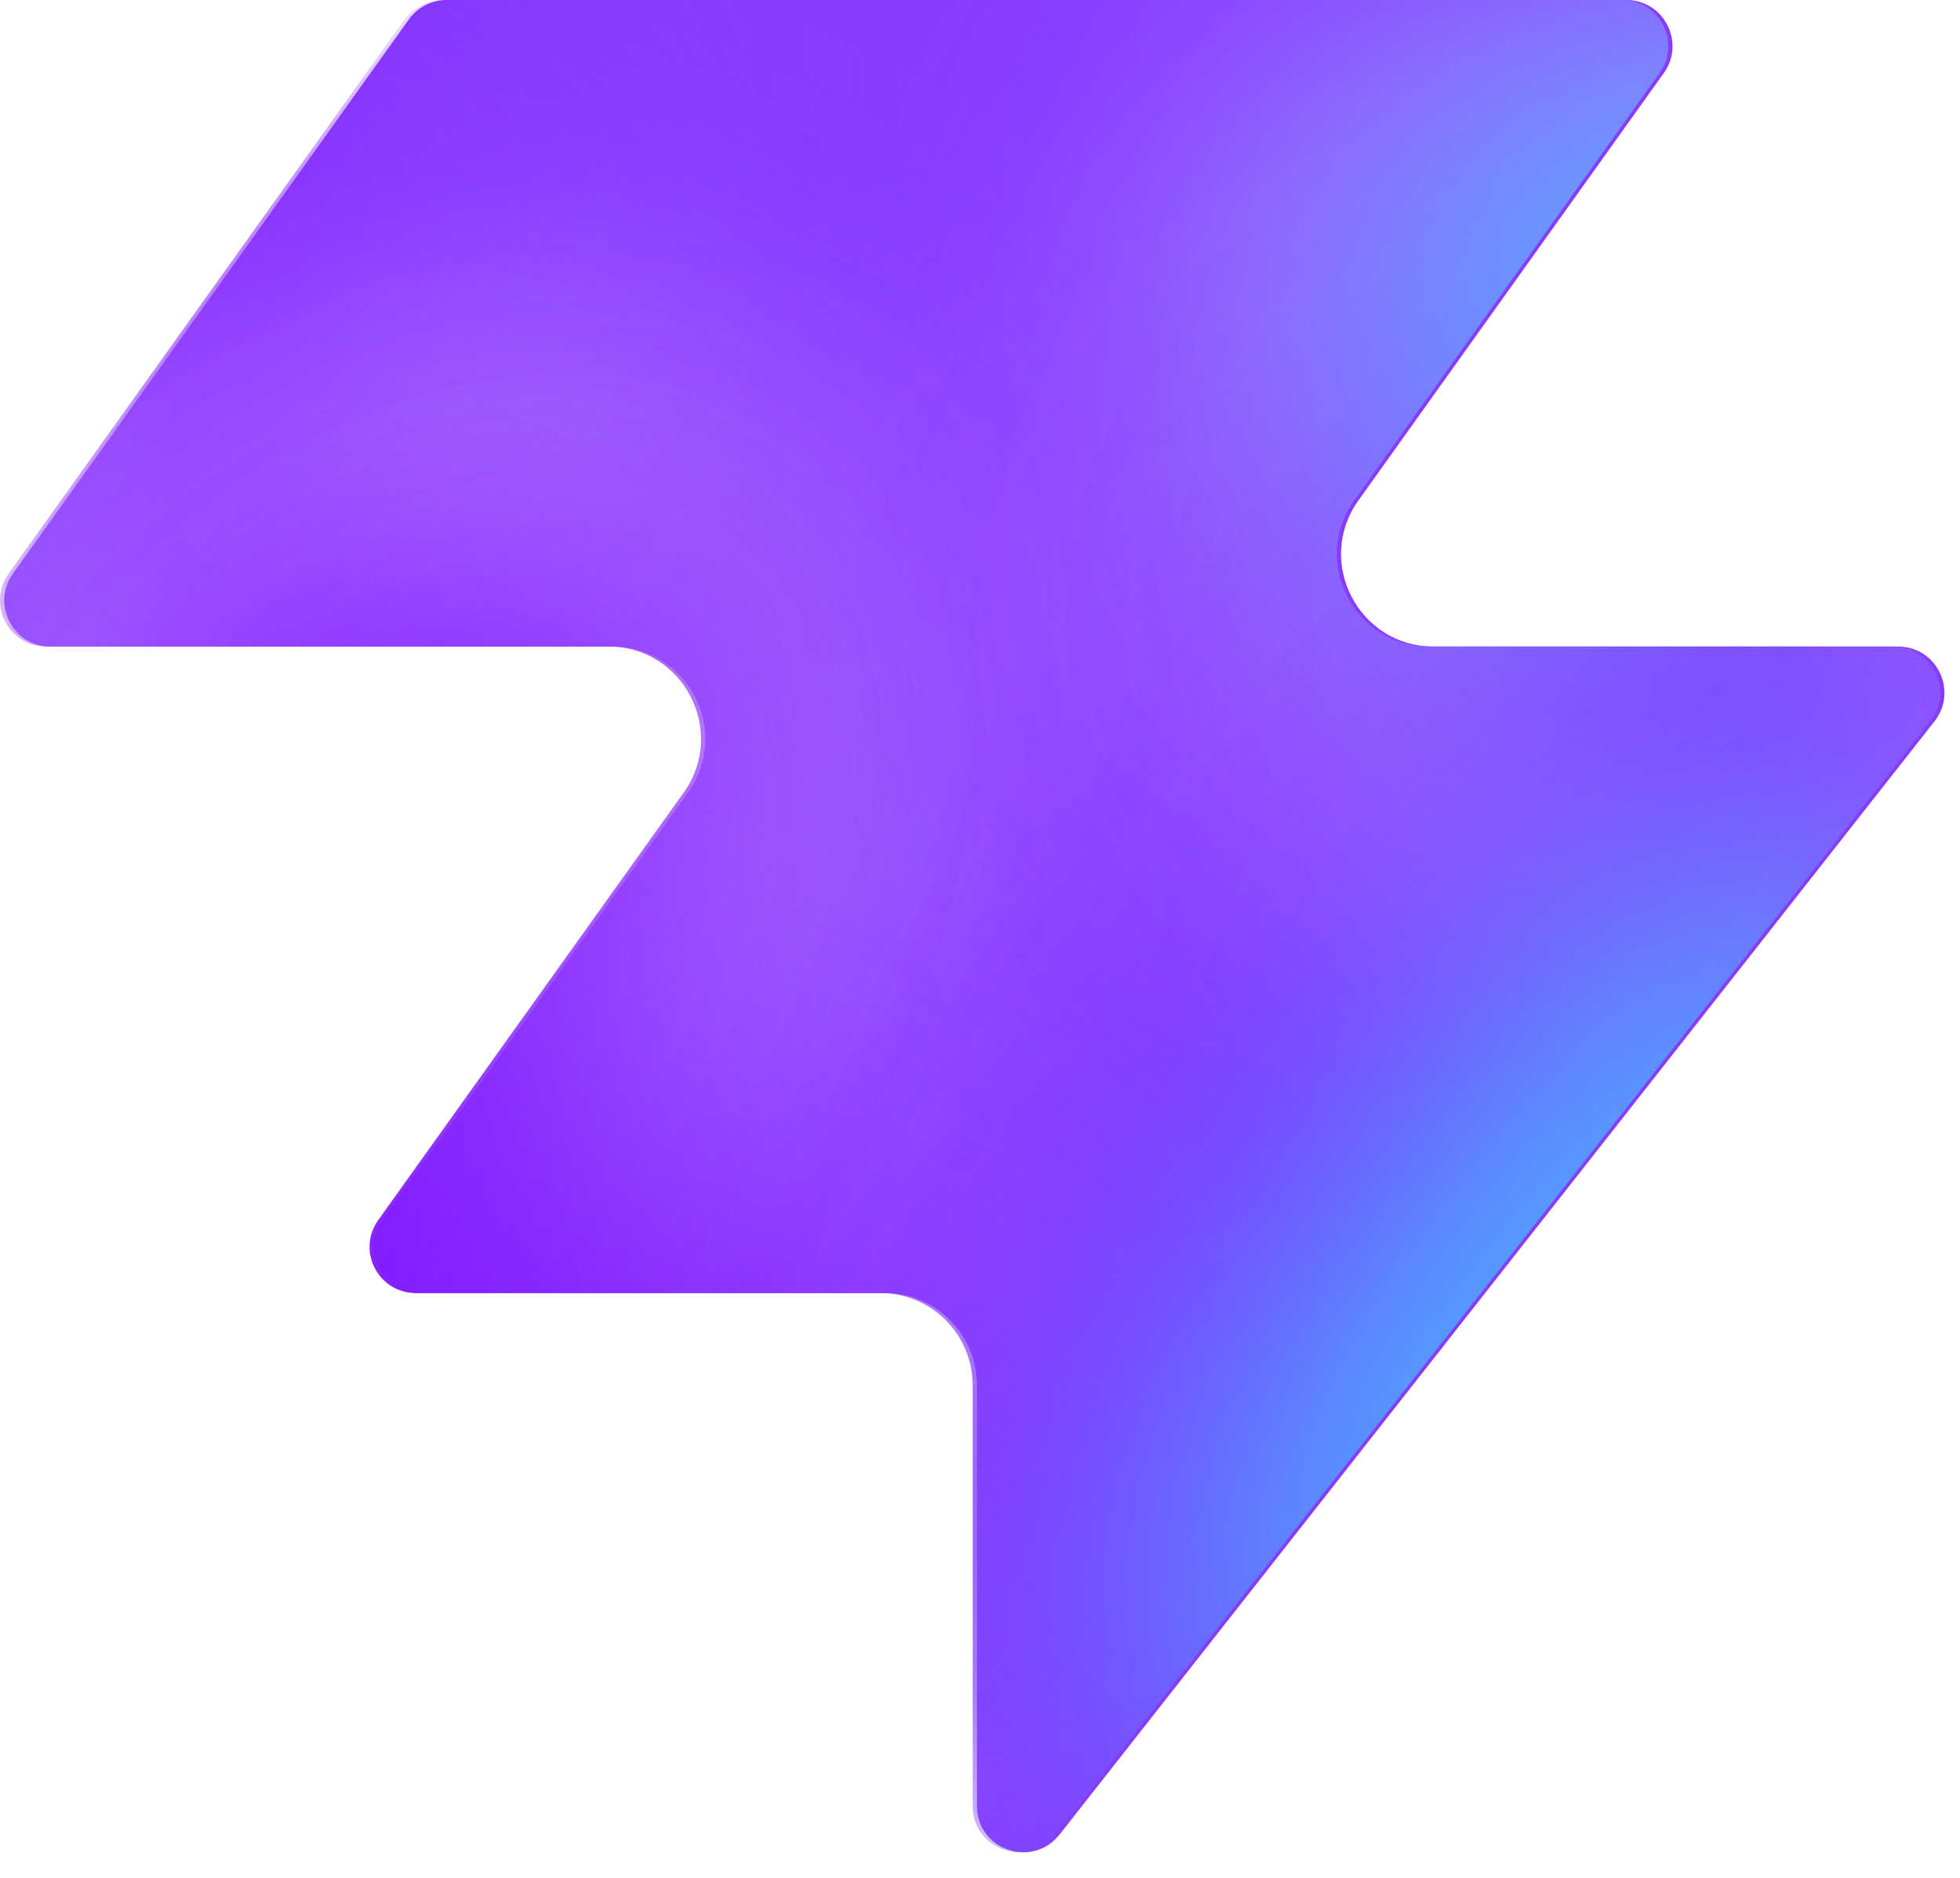
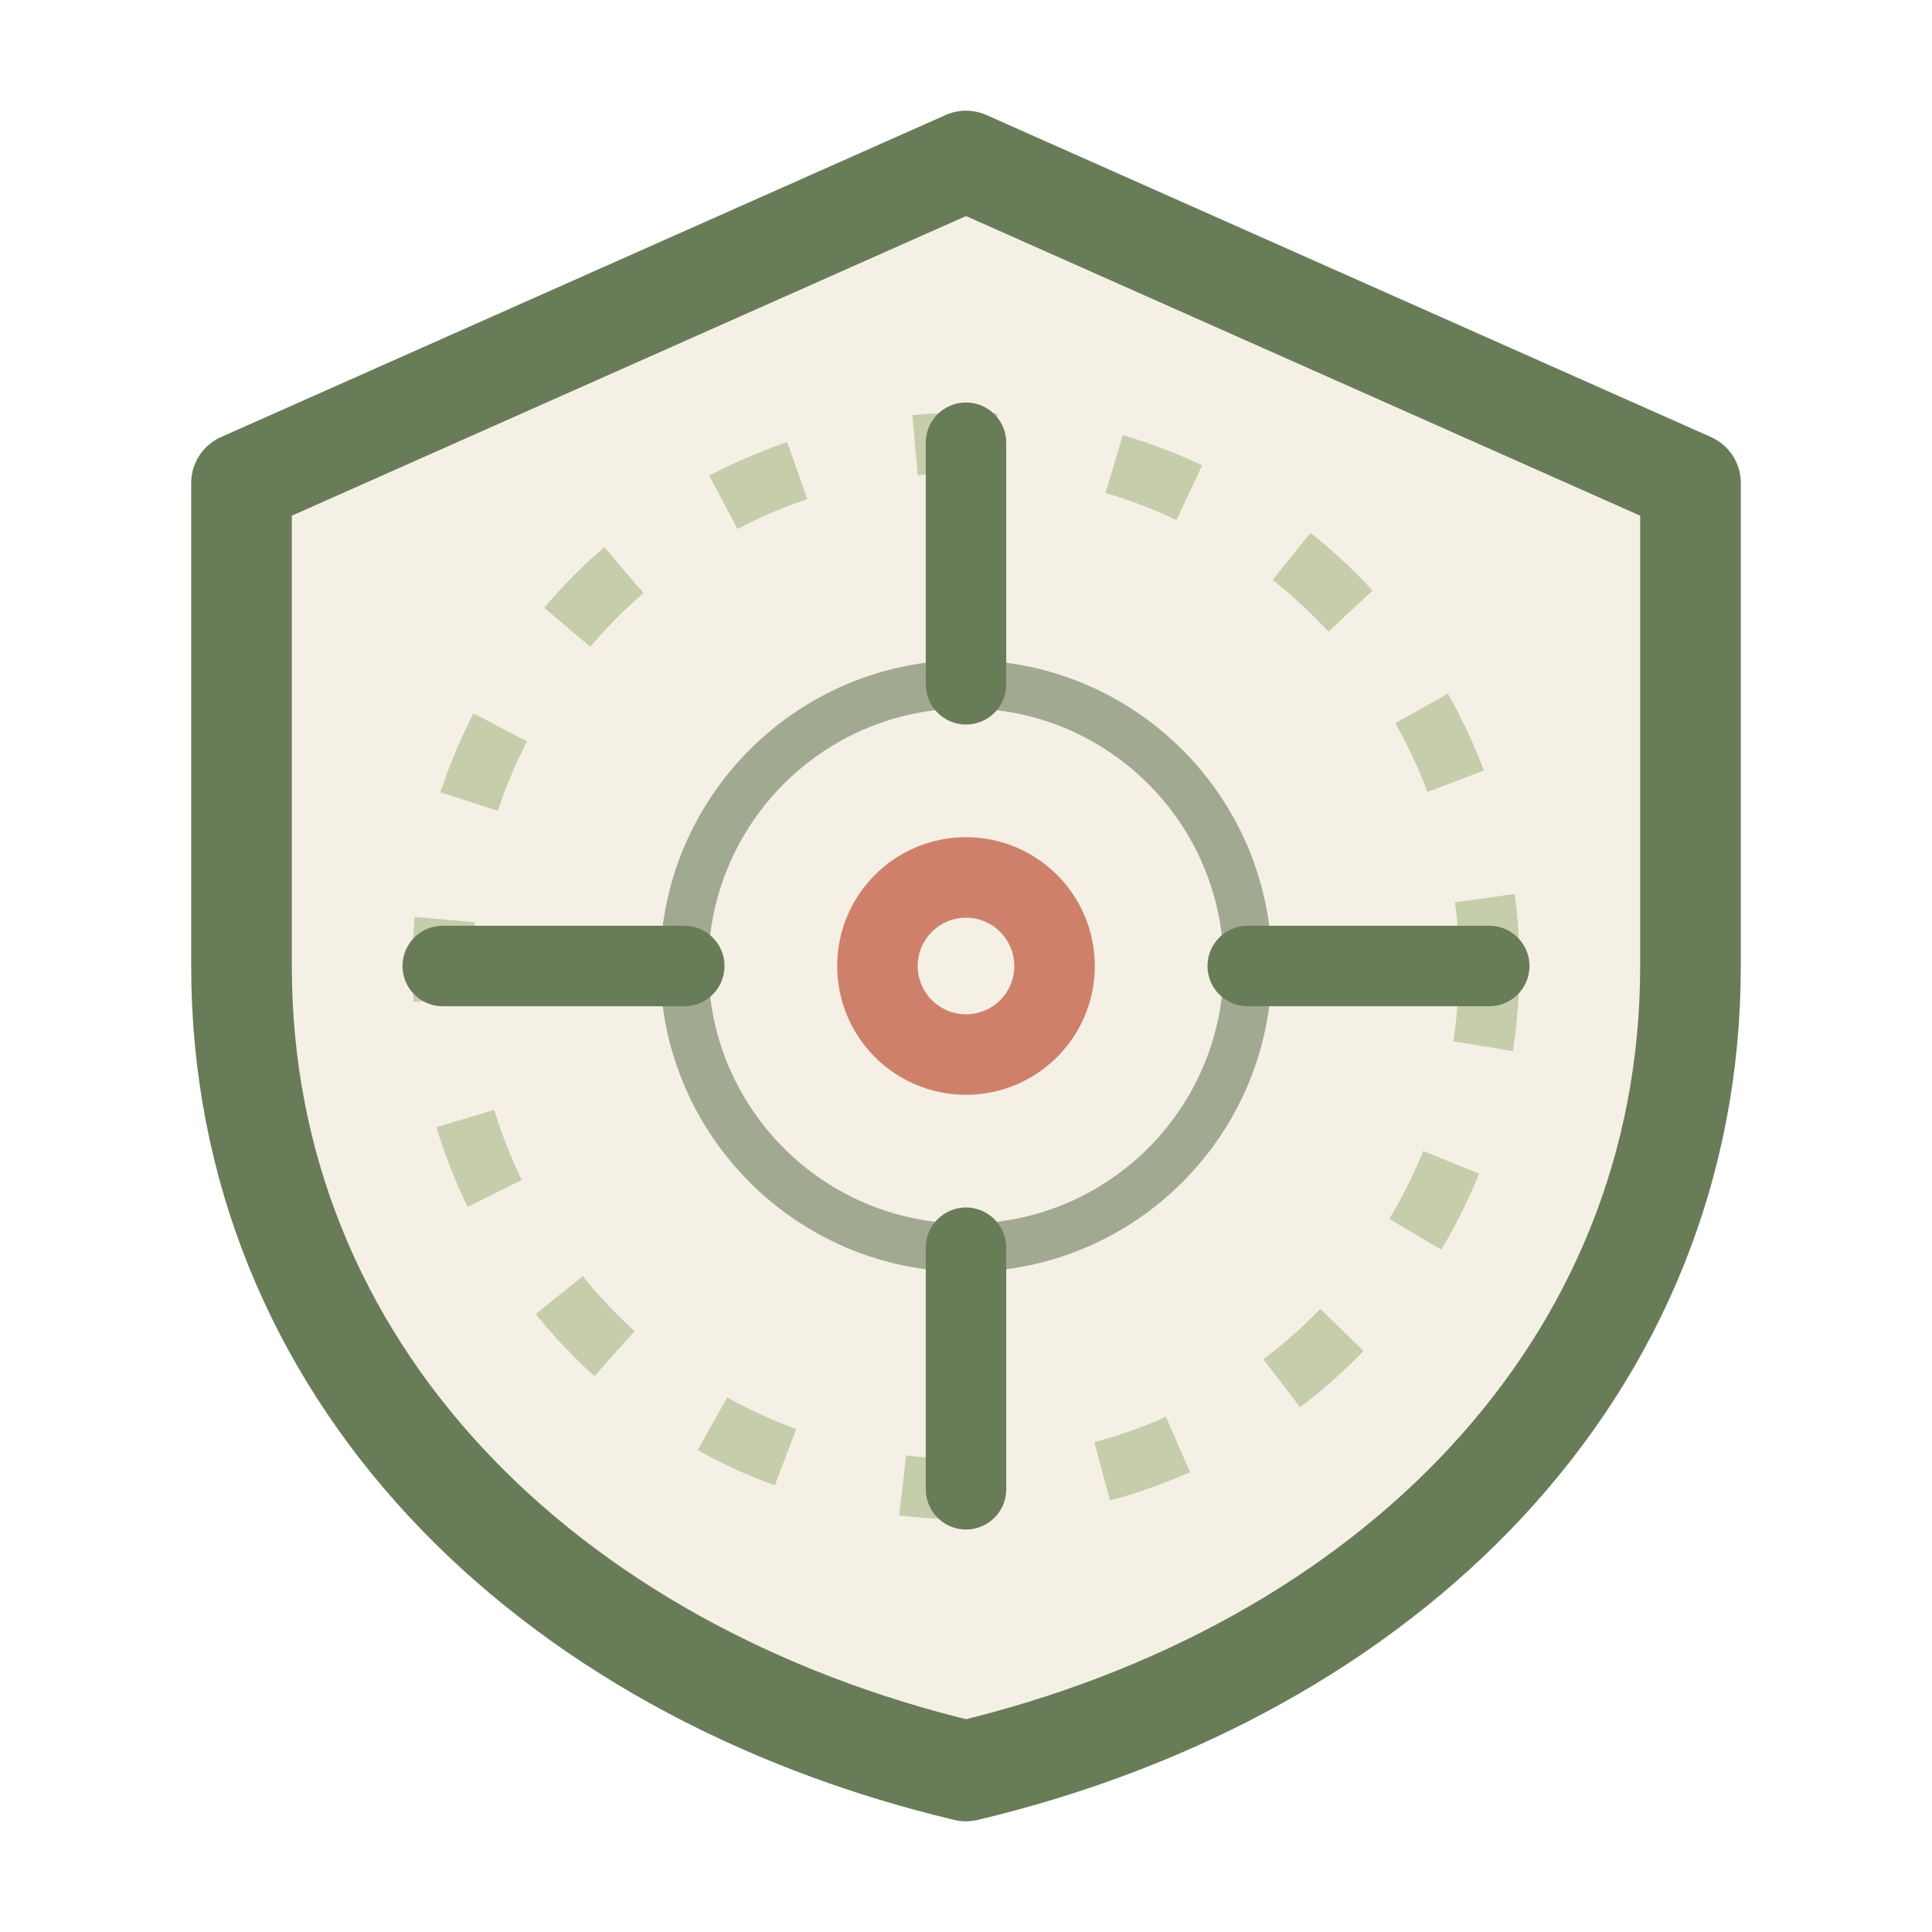
- <svg xmlns="http://www.w3.org/2000/svg" width="48" height="46" fill="none" viewBox="0 0 48 46">
-   <path fill="#863bff" d="M25.946 44.938c-.664.845-2.021.375-2.021-.698V33.937a2.26 2.26 0 0 0-2.262-2.262H10.287c-.92 0-1.456-1.04-.92-1.788l7.48-10.471c1.07-1.497 0-3.578-1.842-3.578H1.237c-.92 0-1.456-1.04-.92-1.788L10.013.474c.214-.297.556-.474.92-.474h28.894c.92 0 1.456 1.04.92 1.788l-7.48 10.471c-1.07 1.498 0 3.579 1.842 3.579h11.377c.943 0 1.473 1.088.89 1.83L25.947 44.94z" style="fill:#863bff;fill:color(display-p3 .525 .23 1);fill-opacity:1" />
-   <mask id="a" width="48" height="46" x="0" y="0" maskUnits="userSpaceOnUse" style="mask-type:alpha">
-     <path fill="#000" d="M25.842 44.938c-.664.844-2.021.375-2.021-.698V33.937a2.26 2.26 0 0 0-2.262-2.262H10.183c-.92 0-1.456-1.04-.92-1.788l7.48-10.471c1.07-1.498 0-3.579-1.842-3.579H1.133c-.92 0-1.456-1.04-.92-1.787L9.91.473c.214-.297.556-.474.92-.474h28.894c.92 0 1.456 1.04.92 1.788l-7.48 10.471c-1.07 1.498 0 3.578 1.842 3.578h11.377c.943 0 1.473 1.088.89 1.832L25.843 44.94z" style="fill:#000;fill-opacity:1" />
-   </mask>
-   <g mask="url(#a)">
-     <g filter="url(#b)">
-       <ellipse cx="5.508" cy="14.704" fill="#ede6ff" rx="5.508" ry="14.704" style="fill:#ede6ff;fill:color(display-p3 .927 .903 1);fill-opacity:1" transform="matrix(.00324 1 1 -.00324 -4.47 31.516)" />
-     </g>
-     <g filter="url(#c)">
-       <ellipse cx="10.399" cy="29.851" fill="#ede6ff" rx="10.399" ry="29.851" style="fill:#ede6ff;fill:color(display-p3 .927 .903 1);fill-opacity:1" transform="matrix(.00324 1 1 -.00324 -39.328 7.883)" />
-     </g>
-     <g filter="url(#d)">
-       <ellipse cx="5.508" cy="30.487" fill="#7e14ff" rx="5.508" ry="30.487" style="fill:#7e14ff;fill:color(display-p3 .492 .077 1);fill-opacity:1" transform="rotate(89.814 -25.913 -14.639)scale(1 -1)" />
-     </g>
-     <g filter="url(#e)">
-       <ellipse cx="5.508" cy="30.599" fill="#7e14ff" rx="5.508" ry="30.599" style="fill:#7e14ff;fill:color(display-p3 .492 .077 1);fill-opacity:1" transform="rotate(89.814 -32.644 -3.334)scale(1 -1)" />
-     </g>
-     <g filter="url(#f)">
-       <ellipse cx="5.508" cy="30.599" fill="#7e14ff" rx="5.508" ry="30.599" style="fill:#7e14ff;fill:color(display-p3 .492 .077 1);fill-opacity:1" transform="matrix(.00324 1 1 -.00324 -34.34 30.47)" />
-     </g>
-     <g filter="url(#g)">
-       <ellipse cx="14.072" cy="22.078" fill="#ede6ff" rx="14.072" ry="22.078" style="fill:#ede6ff;fill:color(display-p3 .927 .903 1);fill-opacity:1" transform="rotate(93.35 24.506 48.493)scale(-1 1)" />
-     </g>
-     <g filter="url(#h)">
-       <ellipse cx="3.47" cy="21.501" fill="#7e14ff" rx="3.47" ry="21.501" style="fill:#7e14ff;fill:color(display-p3 .492 .077 1);fill-opacity:1" transform="rotate(89.009 28.708 47.59)scale(-1 1)" />
-     </g>
-     <g filter="url(#i)">
-       <ellipse cx="3.47" cy="21.501" fill="#7e14ff" rx="3.47" ry="21.501" style="fill:#7e14ff;fill:color(display-p3 .492 .077 1);fill-opacity:1" transform="rotate(89.009 28.708 47.59)scale(-1 1)" />
-     </g>
-     <g filter="url(#j)">
-       <ellipse cx=".387" cy="8.972" fill="#7e14ff" rx="4.407" ry="29.108" style="fill:#7e14ff;fill:color(display-p3 .492 .077 1);fill-opacity:1" transform="rotate(39.51 .387 8.972)" />
-     </g>
-     <g filter="url(#k)">
-       <ellipse cx="47.523" cy="-6.092" fill="#7e14ff" rx="4.407" ry="29.108" style="fill:#7e14ff;fill:color(display-p3 .492 .077 1);fill-opacity:1" transform="rotate(37.892 47.523 -6.092)" />
-     </g>
-     <g filter="url(#l)">
-       <ellipse cx="41.412" cy="6.333" fill="#47bfff" rx="5.971" ry="9.665" style="fill:#47bfff;fill:color(display-p3 .28 .748 1);fill-opacity:1" transform="rotate(37.892 41.412 6.333)" />
-     </g>
-     <g filter="url(#m)">
-       <ellipse cx="-1.879" cy="38.332" fill="#7e14ff" rx="4.407" ry="29.108" style="fill:#7e14ff;fill:color(display-p3 .492 .077 1);fill-opacity:1" transform="rotate(37.892 -1.88 38.332)" />
-     </g>
-     <g filter="url(#n)">
-       <ellipse cx="-1.879" cy="38.332" fill="#7e14ff" rx="4.407" ry="29.108" style="fill:#7e14ff;fill:color(display-p3 .492 .077 1);fill-opacity:1" transform="rotate(37.892 -1.88 38.332)" />
-     </g>
-     <g filter="url(#o)">
-       <ellipse cx="35.651" cy="29.907" fill="#7e14ff" rx="4.407" ry="29.108" style="fill:#7e14ff;fill:color(display-p3 .492 .077 1);fill-opacity:1" transform="rotate(37.892 35.651 29.907)" />
-     </g>
-     <g filter="url(#p)">
-       <ellipse cx="38.418" cy="32.4" fill="#47bfff" rx="5.971" ry="15.297" style="fill:#47bfff;fill:color(display-p3 .28 .748 1);fill-opacity:1" transform="rotate(37.892 38.418 32.4)" />
-     </g>
-   </g>
-   <defs>
-     <filter id="b" width="60.045" height="41.654" x="-19.77" y="16.149" color-interpolation-filters="sRGB" filterUnits="userSpaceOnUse">
-       <feFlood flood-opacity="0" result="BackgroundImageFix" />
-       <feBlend in="SourceGraphic" in2="BackgroundImageFix" result="shape" />
-       <feGaussianBlur result="effect1_foregroundBlur_2002_17158" stdDeviation="7.659" />
-     </filter>
-     <filter id="c" width="90.34" height="51.437" x="-54.613" y="-7.533" color-interpolation-filters="sRGB" filterUnits="userSpaceOnUse">
-       <feFlood flood-opacity="0" result="BackgroundImageFix" />
-       <feBlend in="SourceGraphic" in2="BackgroundImageFix" result="shape" />
-       <feGaussianBlur result="effect1_foregroundBlur_2002_17158" stdDeviation="7.659" />
-     </filter>
-     <filter id="d" width="79.355" height="29.4" x="-49.64" y="2.03" color-interpolation-filters="sRGB" filterUnits="userSpaceOnUse">
-       <feFlood flood-opacity="0" result="BackgroundImageFix" />
-       <feBlend in="SourceGraphic" in2="BackgroundImageFix" result="shape" />
-       <feGaussianBlur result="effect1_foregroundBlur_2002_17158" stdDeviation="4.596" />
-     </filter>
-     <filter id="e" width="79.579" height="29.4" x="-45.045" y="20.029" color-interpolation-filters="sRGB" filterUnits="userSpaceOnUse">
-       <feFlood flood-opacity="0" result="BackgroundImageFix" />
-       <feBlend in="SourceGraphic" in2="BackgroundImageFix" result="shape" />
-       <feGaussianBlur result="effect1_foregroundBlur_2002_17158" stdDeviation="4.596" />
-     </filter>
-     <filter id="f" width="79.579" height="29.4" x="-43.513" y="21.178" color-interpolation-filters="sRGB" filterUnits="userSpaceOnUse">
-       <feFlood flood-opacity="0" result="BackgroundImageFix" />
-       <feBlend in="SourceGraphic" in2="BackgroundImageFix" result="shape" />
-       <feGaussianBlur result="effect1_foregroundBlur_2002_17158" stdDeviation="4.596" />
-     </filter>
-     <filter id="g" width="74.749" height="58.852" x="15.756" y="-17.901" color-interpolation-filters="sRGB" filterUnits="userSpaceOnUse">
-       <feFlood flood-opacity="0" result="BackgroundImageFix" />
-       <feBlend in="SourceGraphic" in2="BackgroundImageFix" result="shape" />
-       <feGaussianBlur result="effect1_foregroundBlur_2002_17158" stdDeviation="7.659" />
-     </filter>
-     <filter id="h" width="61.377" height="25.362" x="23.548" y="2.284" color-interpolation-filters="sRGB" filterUnits="userSpaceOnUse">
-       <feFlood flood-opacity="0" result="BackgroundImageFix" />
-       <feBlend in="SourceGraphic" in2="BackgroundImageFix" result="shape" />
-       <feGaussianBlur result="effect1_foregroundBlur_2002_17158" stdDeviation="4.596" />
-     </filter>
-     <filter id="i" width="61.377" height="25.362" x="23.548" y="2.284" color-interpolation-filters="sRGB" filterUnits="userSpaceOnUse">
-       <feFlood flood-opacity="0" result="BackgroundImageFix" />
-       <feBlend in="SourceGraphic" in2="BackgroundImageFix" result="shape" />
-       <feGaussianBlur result="effect1_foregroundBlur_2002_17158" stdDeviation="4.596" />
-     </filter>
-     <filter id="j" width="56.045" height="63.649" x="-27.636" y="-22.853" color-interpolation-filters="sRGB" filterUnits="userSpaceOnUse">
-       <feFlood flood-opacity="0" result="BackgroundImageFix" />
-       <feBlend in="SourceGraphic" in2="BackgroundImageFix" result="shape" />
-       <feGaussianBlur result="effect1_foregroundBlur_2002_17158" stdDeviation="4.596" />
-     </filter>
-     <filter id="k" width="54.814" height="64.646" x="20.116" y="-38.415" color-interpolation-filters="sRGB" filterUnits="userSpaceOnUse">
-       <feFlood flood-opacity="0" result="BackgroundImageFix" />
-       <feBlend in="SourceGraphic" in2="BackgroundImageFix" result="shape" />
-       <feGaussianBlur result="effect1_foregroundBlur_2002_17158" stdDeviation="4.596" />
-     </filter>
-     <filter id="l" width="33.541" height="35.313" x="24.641" y="-11.323" color-interpolation-filters="sRGB" filterUnits="userSpaceOnUse">
-       <feFlood flood-opacity="0" result="BackgroundImageFix" />
-       <feBlend in="SourceGraphic" in2="BackgroundImageFix" result="shape" />
-       <feGaussianBlur result="effect1_foregroundBlur_2002_17158" stdDeviation="4.596" />
-     </filter>
-     <filter id="m" width="54.814" height="64.646" x="-29.286" y="6.009" color-interpolation-filters="sRGB" filterUnits="userSpaceOnUse">
-       <feFlood flood-opacity="0" result="BackgroundImageFix" />
-       <feBlend in="SourceGraphic" in2="BackgroundImageFix" result="shape" />
-       <feGaussianBlur result="effect1_foregroundBlur_2002_17158" stdDeviation="4.596" />
-     </filter>
-     <filter id="n" width="54.814" height="64.646" x="-29.286" y="6.009" color-interpolation-filters="sRGB" filterUnits="userSpaceOnUse">
-       <feFlood flood-opacity="0" result="BackgroundImageFix" />
-       <feBlend in="SourceGraphic" in2="BackgroundImageFix" result="shape" />
-       <feGaussianBlur result="effect1_foregroundBlur_2002_17158" stdDeviation="4.596" />
-     </filter>
-     <filter id="o" width="54.814" height="64.646" x="8.244" y="-2.416" color-interpolation-filters="sRGB" filterUnits="userSpaceOnUse">
-       <feFlood flood-opacity="0" result="BackgroundImageFix" />
-       <feBlend in="SourceGraphic" in2="BackgroundImageFix" result="shape" />
-       <feGaussianBlur result="effect1_foregroundBlur_2002_17158" stdDeviation="4.596" />
-     </filter>
-     <filter id="p" width="39.409" height="43.623" x="18.713" y="10.588" color-interpolation-filters="sRGB" filterUnits="userSpaceOnUse">
-       <feFlood flood-opacity="0" result="BackgroundImageFix" />
-       <feBlend in="SourceGraphic" in2="BackgroundImageFix" result="shape" />
-       <feGaussianBlur result="effect1_foregroundBlur_2002_17158" stdDeviation="4.596" />
-     </filter>
-   </defs>
+ <svg xmlns="http://www.w3.org/2000/svg" viewBox="0 0 48 48" fill="none">
+   <path d="M24 4L42 12V24C42 34 34.5 41.5 24 44C13.5 41.5 6 34 6 24V12L24 4Z" fill="#F5F0E5" stroke="#697C58" stroke-width="2.5" stroke-linejoin="round" />
+   <circle cx="24" cy="24" r="13" stroke="#C6CDAA" stroke-width="1.5" stroke-dasharray="2 3" />
+   <circle cx="24" cy="24" r="7" stroke="#697C58" stroke-width="1.2" opacity="0.6" />
+   <line x1="24" y1="11" x2="24" y2="17" stroke="#697C58" stroke-width="2" stroke-linecap="round" />
+   <line x1="24" y1="31" x2="24" y2="37" stroke="#697C58" stroke-width="2" stroke-linecap="round" />
+   <line x1="11" y1="24" x2="17" y2="24" stroke="#697C58" stroke-width="2" stroke-linecap="round" />
+   <line x1="31" y1="24" x2="37" y2="24" stroke="#697C58" stroke-width="2" stroke-linecap="round" />
+   <circle cx="24" cy="24" r="3.2" fill="#CF806B" />
+   <circle cx="24" cy="24" r="1.2" fill="#F5F0E5" />
</svg>
